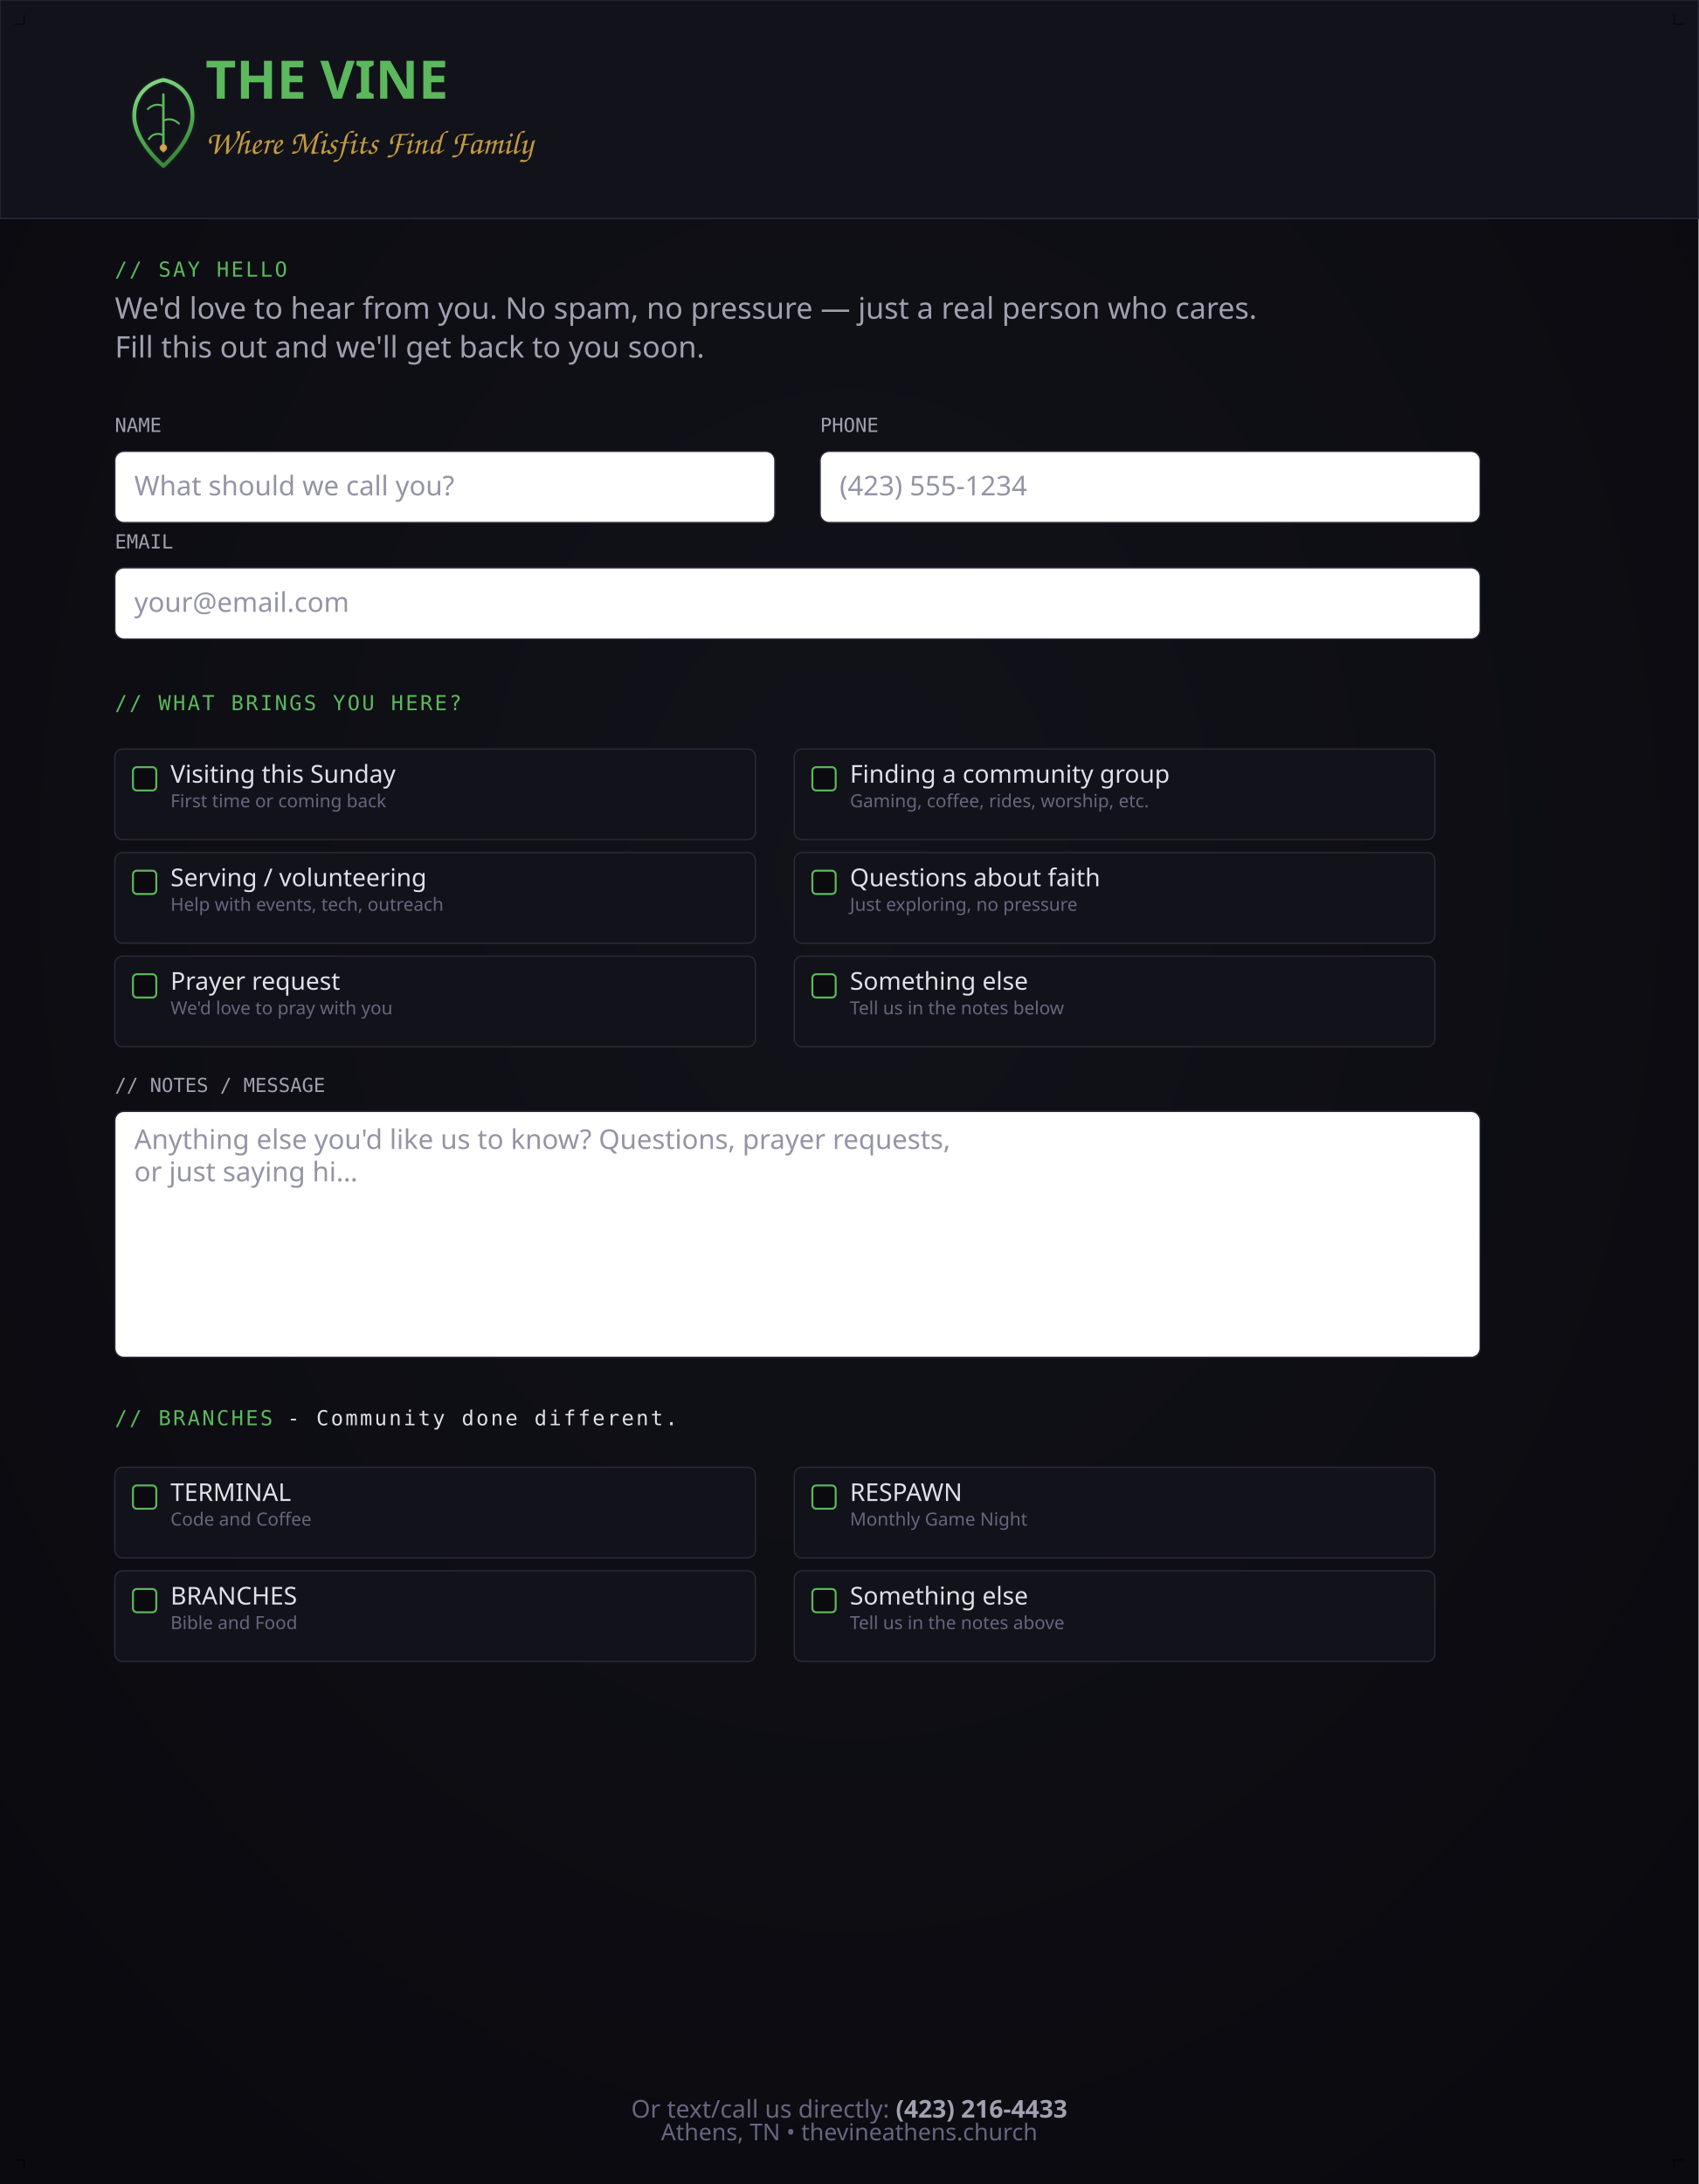
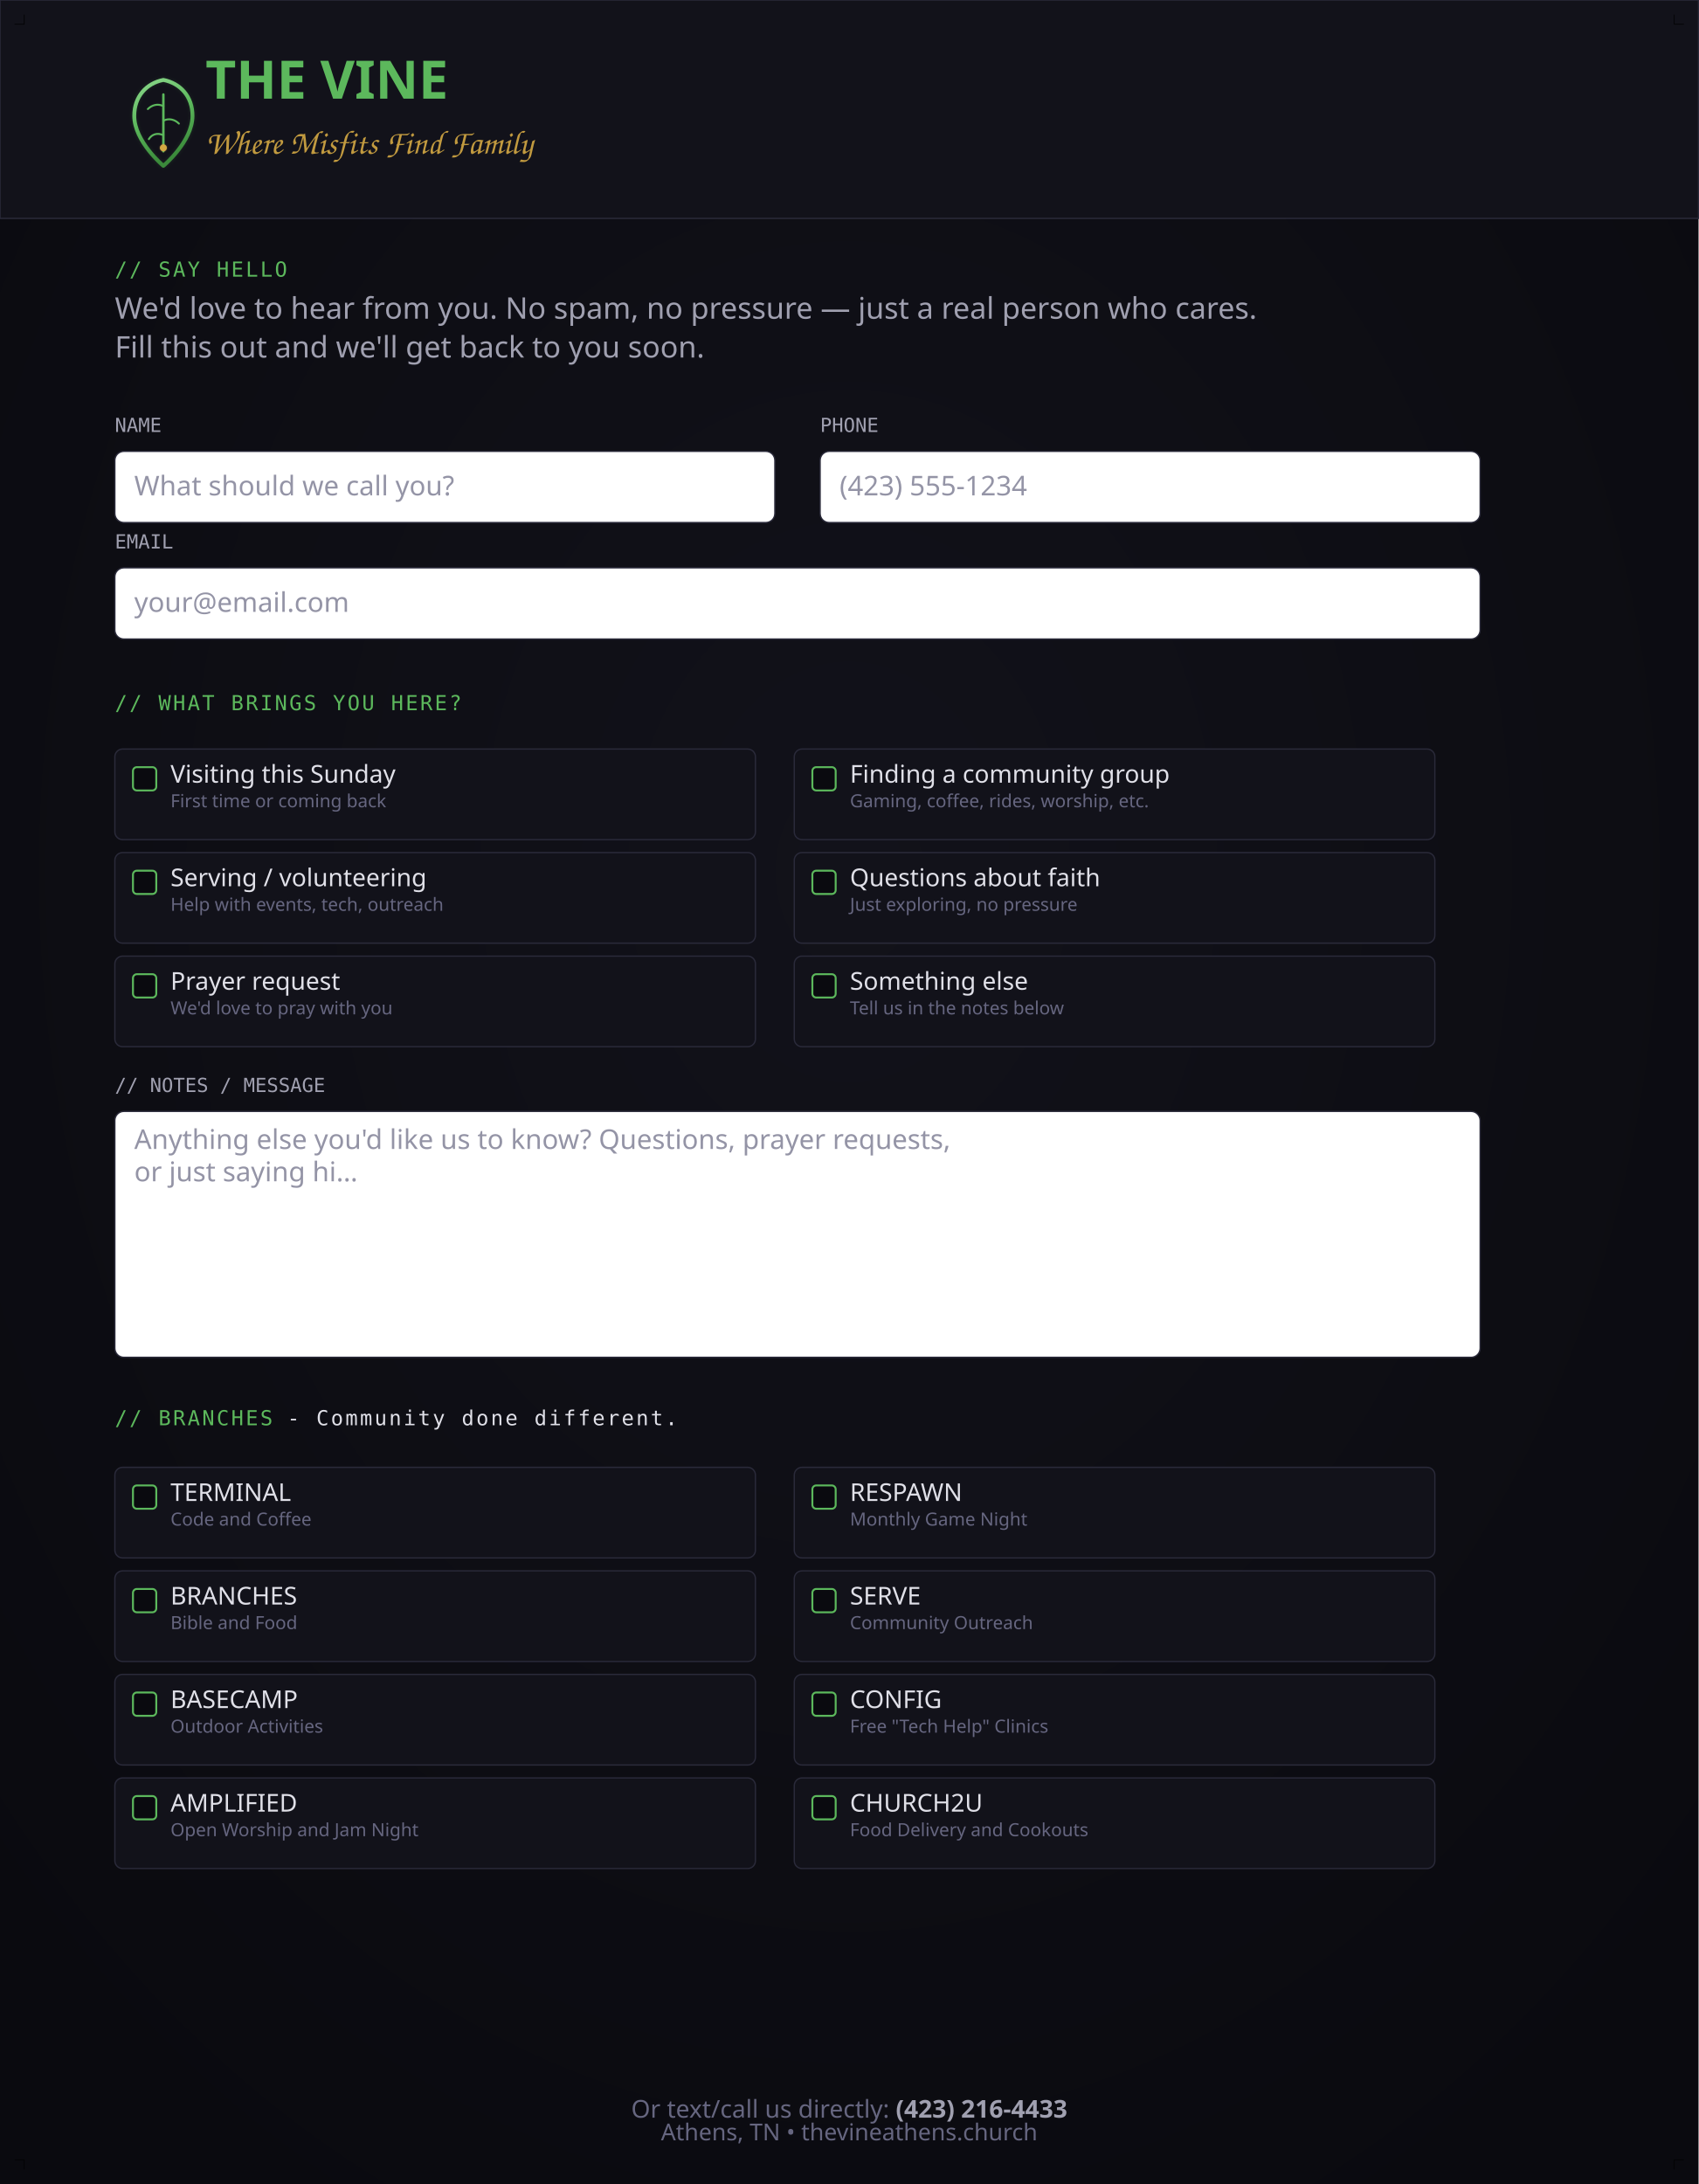
<svg xmlns="http://www.w3.org/2000/svg" viewBox="-37.5 -37.5 2625 3375" width="2625" height="3375">
  <defs>
    <radialGradient id="form-bg" cx="50%" cy="40%" r="70%">
      <stop offset="0%" stop-color="#12121a" />
      <stop offset="100%" stop-color="#0a0a0f" />
    </radialGradient>
    <linearGradient id="form-leaf" x1="0" y1="0" x2="0.3" y2="1">
      <stop offset="0%" stop-color="#8cd98c" />
      <stop offset="50%" stop-color="#5cb85c" />
      <stop offset="100%" stop-color="#3a8a3a" />
    </linearGradient>
    <filter id="form-amber-glow" x="-50%" y="-50%" width="200%" height="200%">
      <feGaussianBlur in="SourceGraphic" stdDeviation="2" result="blur" />
      <feMerge>
        <feMergeNode in="blur" />
        <feMergeNode in="SourceGraphic" />
      </feMerge>
    </filter>
    <filter id="form-leaf-glow" x="-20%" y="-20%" width="140%" height="140%">
      <feGaussianBlur in="SourceAlpha" stdDeviation="4" result="blur" />
      <feFlood flood-color="#5cb85c" flood-opacity="0.15" />
      <feComposite in2="blur" operator="in" result="glow" />
      <feMerge>
        <feMergeNode in="glow" />
        <feMergeNode in="SourceGraphic" />
      </feMerge>
    </filter>
  </defs>
  <rect x="-37.5" y="-37.5" width="2625" height="3375" fill="url(#form-bg)" />
  <g transform="translate(0, 0)">
    <rect x="-37.5" y="-37.5" width="2625" height="337.5" fill="#12121a" stroke="#2a2a3a" stroke-width="2" />
    <g transform="translate(140, 80) scale(0.75)">
      <path d="M100 185 C100 185 40 135 40 82 C40 42 65 15 100 8 C135 15 160 42 160 82 C160 135 100 185 100 185Z" fill="none" stroke="url(#form-leaf)" stroke-width="8" stroke-linejoin="round" filter="url(#form-leaf-glow)" />
      <line x1="100" y1="38" x2="100" y2="155" stroke="#5cb85c" stroke-width="5" stroke-linecap="round" />
      <path d="M100 62 C88 56 76 60 68 68" fill="none" stroke="#5cb85c" stroke-width="4" stroke-linecap="round" />
      <path d="M100 92 C112 86 124 90 132 98" fill="none" stroke="#5cb85c" stroke-width="4" stroke-linecap="round" />
      <path d="M100 122 C88 116 76 120 70 130" fill="none" stroke="#5cb85c" stroke-width="4" stroke-linecap="round" />
      <circle cx="100" cy="148" r="7" fill="#d4a843" filter="url(#form-amber-glow)" />
    </g>
    <text x="280" y="115" font-family="'Space Grotesk', sans-serif" font-size="82" font-weight="700" fill="#5cb85c">THE VINE</text>
    <text x="280" y="200" font-family="'Caveat', cursive" font-size="52" fill="#d4a843" opacity="0.9">Where Misfits Find Family</text>
  </g>
  <g transform="translate(0, 340)">
    <text x="140" y="50" font-family="'JetBrains Mono', monospace" font-size="32" fill="#5cb85c" letter-spacing="0.1em">// SAY HELLO</text>
    <text x="140" y="115" font-family="'Space Grotesk', sans-serif" font-size="46" fill="#a0a0b0">We'd love to hear from you. No spam, no pressure — just a real person who cares.</text>
    <text x="140" y="175" font-family="'Space Grotesk', sans-serif" font-size="46" fill="#a0a0b0">Fill this out and we'll get back to you soon.</text>
  </g>
  <g transform="translate(0, 630)">
    <g>
      <text x="140" y="0" font-family="'JetBrains Mono', monospace" font-size="30" fill="#a0a0b0">NAME</text>
      <rect x="140" y="30" width="1020" height="110" rx="14" fill="#ffffff" stroke="#2a2a3a" stroke-width="2" />
      <text x="170" y="98" font-family="'Space Grotesk', sans-serif" font-size="42" fill="#666680" opacity="0.7">What should we call you?</text>
      <text x="1230" y="0" font-family="'JetBrains Mono', monospace" font-size="30" fill="#a0a0b0">PHONE</text>
      <rect x="1230" y="30" width="1020" height="110" rx="14" fill="#ffffff" stroke="#2a2a3a" stroke-width="2" />
      <text x="1260" y="98" font-family="'Space Grotesk', sans-serif" font-size="42" fill="#666680" opacity="0.7">(423) 555-1234</text>
    </g>
    <g transform="translate(0, 180)">
      <text x="140" y="0" font-family="'JetBrains Mono', monospace" font-size="30" fill="#a0a0b0">EMAIL</text>
      <rect x="140" y="30" width="2110" height="110" rx="14" fill="#ffffff" stroke="#2a2a3a" stroke-width="2" />
      <text x="170" y="98" font-family="'Space Grotesk', sans-serif" font-size="42" fill="#666680" opacity="0.7">your@email.com</text>
    </g>
    <g transform="translate(0, 430)">
      <text x="140" y="0" font-family="'JetBrains Mono', monospace" font-size="32" fill="#5cb85c" letter-spacing="0.1em">// WHAT BRINGS YOU HERE?</text>
      <g transform="translate(140, 60)">
        <g>
          <rect x="0" y="0" width="990" height="140" rx="12" fill="#12121a" stroke="#2a2a3a" stroke-width="2" />
          <rect x="28" y="28" width="36" height="36" rx="6" fill="#0a0a0f" stroke="#5cb85c" stroke-width="3" />
          <text x="86" y="52" font-family="'Space Grotesk', sans-serif" font-size="38" fill="#e0e0e8">Visiting this Sunday</text>
          <text x="86" y="90" font-family="'Space Grotesk', sans-serif" font-size="28" fill="#666680">First time or coming back</text>
        </g>
        <g transform="translate(1050, 0)">
          <rect x="0" y="0" width="990" height="140" rx="12" fill="#12121a" stroke="#2a2a3a" stroke-width="2" />
          <rect x="28" y="28" width="36" height="36" rx="6" fill="#0a0a0f" stroke="#5cb85c" stroke-width="3" />
          <text x="86" y="52" font-family="'Space Grotesk', sans-serif" font-size="38" fill="#e0e0e8">Finding a community group</text>
          <text x="86" y="90" font-family="'Space Grotesk', sans-serif" font-size="28" fill="#666680">Gaming, coffee, rides, worship, etc.</text>
        </g>
      </g>
      <g transform="translate(140, 220)">
        <g>
          <rect x="0" y="0" width="990" height="140" rx="12" fill="#12121a" stroke="#2a2a3a" stroke-width="2" />
          <rect x="28" y="28" width="36" height="36" rx="6" fill="#0a0a0f" stroke="#5cb85c" stroke-width="3" />
          <text x="86" y="52" font-family="'Space Grotesk', sans-serif" font-size="38" fill="#e0e0e8">Serving / volunteering</text>
          <text x="86" y="90" font-family="'Space Grotesk', sans-serif" font-size="28" fill="#666680">Help with events, tech, outreach</text>
        </g>
        <g transform="translate(1050, 0)">
          <rect x="0" y="0" width="990" height="140" rx="12" fill="#12121a" stroke="#2a2a3a" stroke-width="2" />
          <rect x="28" y="28" width="36" height="36" rx="6" fill="#0a0a0f" stroke="#5cb85c" stroke-width="3" />
          <text x="86" y="52" font-family="'Space Grotesk', sans-serif" font-size="38" fill="#e0e0e8">Questions about faith</text>
          <text x="86" y="90" font-family="'Space Grotesk', sans-serif" font-size="28" fill="#666680">Just exploring, no pressure</text>
        </g>
      </g>
      <g transform="translate(140, 380)">
        <g>
          <rect x="0" y="0" width="990" height="140" rx="12" fill="#12121a" stroke="#2a2a3a" stroke-width="2" />
          <rect x="28" y="28" width="36" height="36" rx="6" fill="#0a0a0f" stroke="#5cb85c" stroke-width="3" />
          <text x="86" y="52" font-family="'Space Grotesk', sans-serif" font-size="38" fill="#e0e0e8">Prayer request</text>
          <text x="86" y="90" font-family="'Space Grotesk', sans-serif" font-size="28" fill="#666680">We'd love to pray with you</text>
        </g>
        <g transform="translate(1050, 0)">
          <rect x="0" y="0" width="990" height="140" rx="12" fill="#12121a" stroke="#2a2a3a" stroke-width="2" />
          <rect x="28" y="28" width="36" height="36" rx="6" fill="#0a0a0f" stroke="#5cb85c" stroke-width="3" />
          <text x="86" y="52" font-family="'Space Grotesk', sans-serif" font-size="38" fill="#e0e0e8">Something else</text>
          <text x="86" y="90" font-family="'Space Grotesk', sans-serif" font-size="28" fill="#666680">Tell us in the notes below</text>
        </g>
      </g>
    </g>
    <g transform="translate(0, 1020)">
      <text x="140" y="0" font-family="'JetBrains Mono', monospace" font-size="30" fill="#a0a0b0">// NOTES / MESSAGE</text>
      <rect x="140" y="30" width="2110" height="380" rx="14" fill="#ffffff" stroke="#2a2a3a" stroke-width="2" />
      <text x="170" y="88" font-family="'Space Grotesk', sans-serif" font-size="42" fill="#666680" opacity="0.7">Anything else you'd like us to know? Questions, prayer requests,</text>
      <text x="170" y="138" font-family="'Space Grotesk', sans-serif" font-size="42" fill="#666680" opacity="0.7">or just saying hi…</text>
      <text x="140" y="515" font-family="'JetBrains Mono', monospace" font-size="32" fill="#5cb85c" letter-spacing="0.1em">// BRANCHES <tspan fill="#e0e0e8">- Community done different.</tspan>
      </text>
      <g transform="translate(140, 580)">
        <g>
          <rect x="0" y="0" width="990" height="140" rx="12" fill="#12121a" stroke="#2a2a3a" stroke-width="2" />
          <rect x="28" y="28" width="36" height="36" rx="6" fill="#0a0a0f" stroke="#5cb85c" stroke-width="3" />
          <text x="86" y="52" font-family="'Space Grotesk', sans-serif" font-size="38" fill="#e0e0e8">TERMINAL</text>
          <text x="86" y="90" font-family="'Space Grotesk', sans-serif" font-size="28" fill="#666680">Code and Coffee</text>
        </g>
        <g transform="translate(1050, 0)">
          <rect x="0" y="0" width="990" height="140" rx="12" fill="#12121a" stroke="#2a2a3a" stroke-width="2" />
          <rect x="28" y="28" width="36" height="36" rx="6" fill="#0a0a0f" stroke="#5cb85c" stroke-width="3" />
          <text x="86" y="52" font-family="'Space Grotesk', sans-serif" font-size="38" fill="#e0e0e8">RESPAWN</text>
          <text x="86" y="90" font-family="'Space Grotesk', sans-serif" font-size="28" fill="#666680">Monthly Game Night</text>
        </g>
      </g>
      <g transform="translate(140, 740)">
        <g>
          <rect x="0" y="0" width="990" height="140" rx="12" fill="#12121a" stroke="#2a2a3a" stroke-width="2" />
          <rect x="28" y="28" width="36" height="36" rx="6" fill="#0a0a0f" stroke="#5cb85c" stroke-width="3" />
          <text x="86" y="52" font-family="'Space Grotesk', sans-serif" font-size="38" fill="#e0e0e8">BRANCHES</text>
          <text x="86" y="90" font-family="'Space Grotesk', sans-serif" font-size="28" fill="#666680">Bible and Food</text>
        </g>
        <g transform="translate(1050, 0)">
          <rect x="0" y="0" width="990" height="140" rx="12" fill="#12121a" stroke="#2a2a3a" stroke-width="2" />
          <rect x="28" y="28" width="36" height="36" rx="6" fill="#0a0a0f" stroke="#5cb85c" stroke-width="3" />
-           <text x="86" y="52" font-family="'Space Grotesk', sans-serif" font-size="38" fill="#e0e0e8">Something else</text>
-           <text x="86" y="90" font-family="'Space Grotesk', sans-serif" font-size="28" fill="#666680">Tell us in the notes above</text>
+           <text x="86" y="52" font-family="'Space Grotesk', sans-serif" font-size="38" fill="#e0e0e8">SERVE</text>
+           <text x="86" y="90" font-family="'Space Grotesk', sans-serif" font-size="28" fill="#666680">Community Outreach</text>
+         </g>
+       </g>
+       <g transform="translate(140, 900)">
+         <g>
+           <rect x="0" y="0" width="990" height="140" rx="12" fill="#12121a" stroke="#2a2a3a" stroke-width="2" />
+           <rect x="28" y="28" width="36" height="36" rx="6" fill="#0a0a0f" stroke="#5cb85c" stroke-width="3" />
+           <text x="86" y="52" font-family="'Space Grotesk', sans-serif" font-size="38" fill="#e0e0e8">BASECAMP</text>
+           <text x="86" y="90" font-family="'Space Grotesk', sans-serif" font-size="28" fill="#666680">Outdoor Activities</text>
+         </g>
+         <g transform="translate(1050, 0)">
+           <rect x="0" y="0" width="990" height="140" rx="12" fill="#12121a" stroke="#2a2a3a" stroke-width="2" />
+           <rect x="28" y="28" width="36" height="36" rx="6" fill="#0a0a0f" stroke="#5cb85c" stroke-width="3" />
+           <text x="86" y="52" font-family="'Space Grotesk', sans-serif" font-size="38" fill="#e0e0e8">CONFIG</text>
+           <text x="86" y="90" font-family="'Space Grotesk', sans-serif" font-size="28" fill="#666680">Free "Tech Help" Clinics</text>
+         </g>
+       </g>
+       <g transform="translate(140, 1060)">
+         <g>
+           <rect x="0" y="0" width="990" height="140" rx="12" fill="#12121a" stroke="#2a2a3a" stroke-width="2" />
+           <rect x="28" y="28" width="36" height="36" rx="6" fill="#0a0a0f" stroke="#5cb85c" stroke-width="3" />
+           <text x="86" y="52" font-family="'Space Grotesk', sans-serif" font-size="38" fill="#e0e0e8">AMPLIFIED</text>
+           <text x="86" y="90" font-family="'Space Grotesk', sans-serif" font-size="28" fill="#666680">Open Worship and Jam Night</text>
+         </g>
+         <g transform="translate(1050, 0)">
+           <rect x="0" y="0" width="990" height="140" rx="12" fill="#12121a" stroke="#2a2a3a" stroke-width="2" />
+           <rect x="28" y="28" width="36" height="36" rx="6" fill="#0a0a0f" stroke="#5cb85c" stroke-width="3" />
+           <text x="86" y="52" font-family="'Space Grotesk', sans-serif" font-size="38" fill="#e0e0e8">CHURCH2U</text>
+           <text x="86" y="90" font-family="'Space Grotesk', sans-serif" font-size="28" fill="#666680">Food Delivery and Cookouts</text>
        </g>
      </g>
    </g>
  </g>
  <g transform="translate(0, 3250)">
    <text x="1275" y="-15" text-anchor="middle" font-family="'Space Grotesk', sans-serif" font-size="38" fill="#666680">Or text/call us directly: <tspan font-weight="600" fill="#a0a0b0">(423) 216-4433</tspan>
    </text>
    <text x="1275" y="20" text-anchor="middle" font-family="'Space Grotesk', sans-serif" font-size="36" fill="#666680">Athens, TN • thevineathens.church</text>
  </g>
  <g stroke="#000000" stroke-width="1" fill="none">
    <path d="M-15,0 L0,0 L0,-15" />
    <path d="M2550,-15 L2550,0 L2565,0" />
    <path d="M-15,3300 L0,3300 L0,3315" />
    <path d="M2550,3315 L2550,3300 L2565,3300" />
  </g>
</svg>
